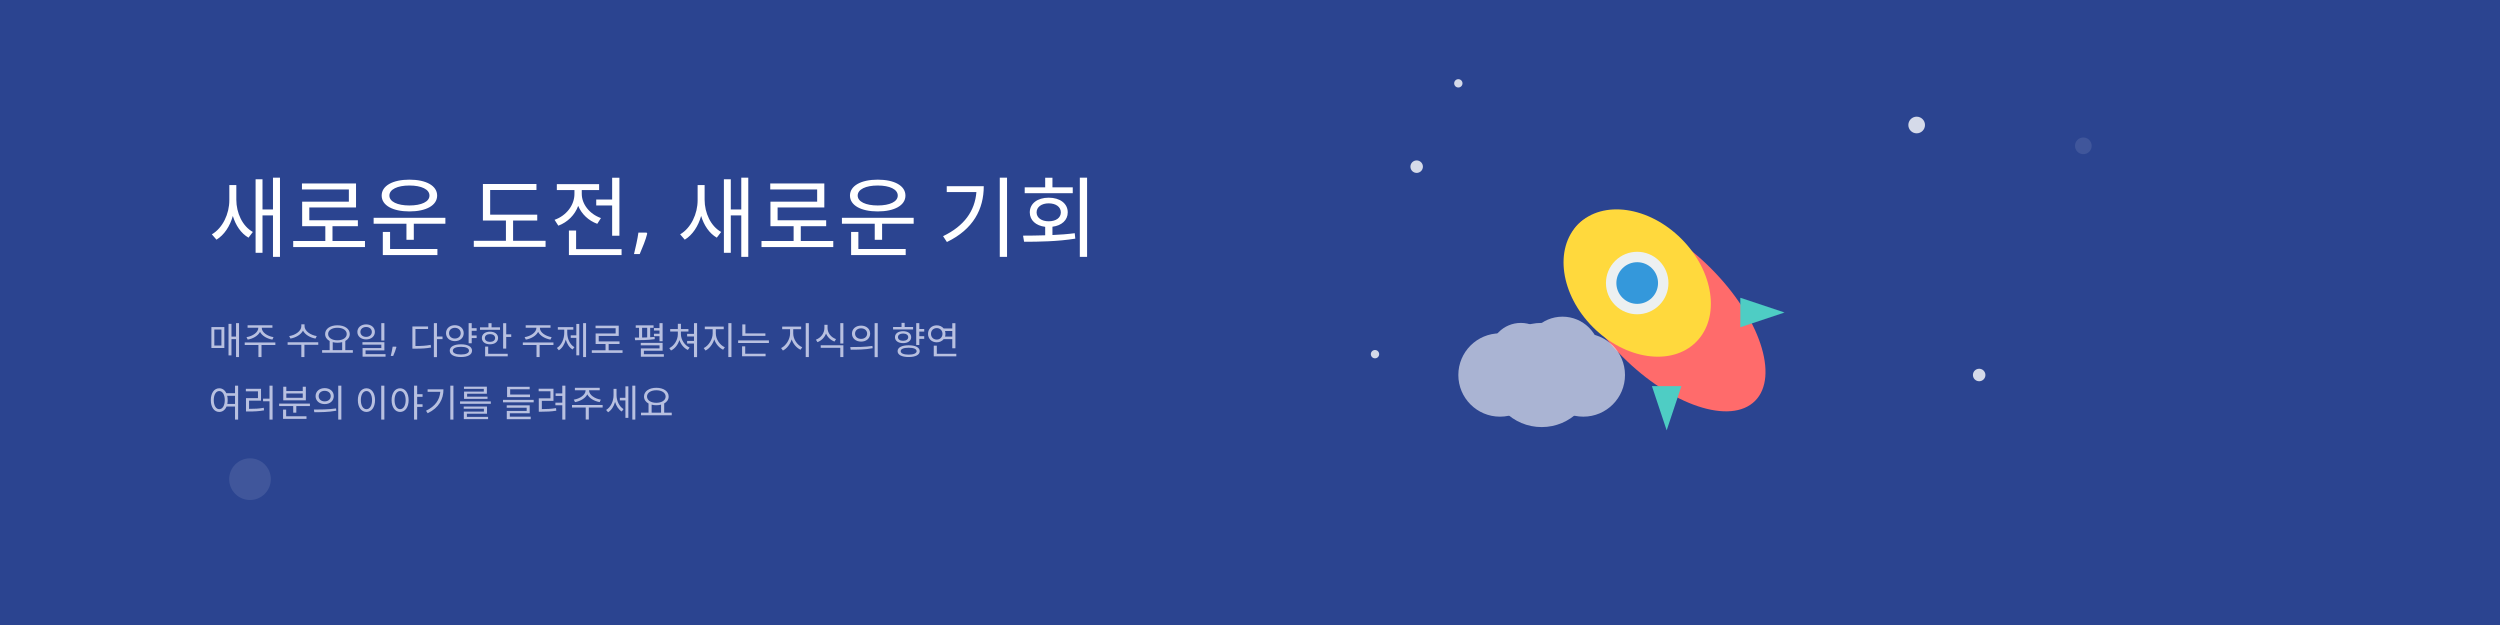
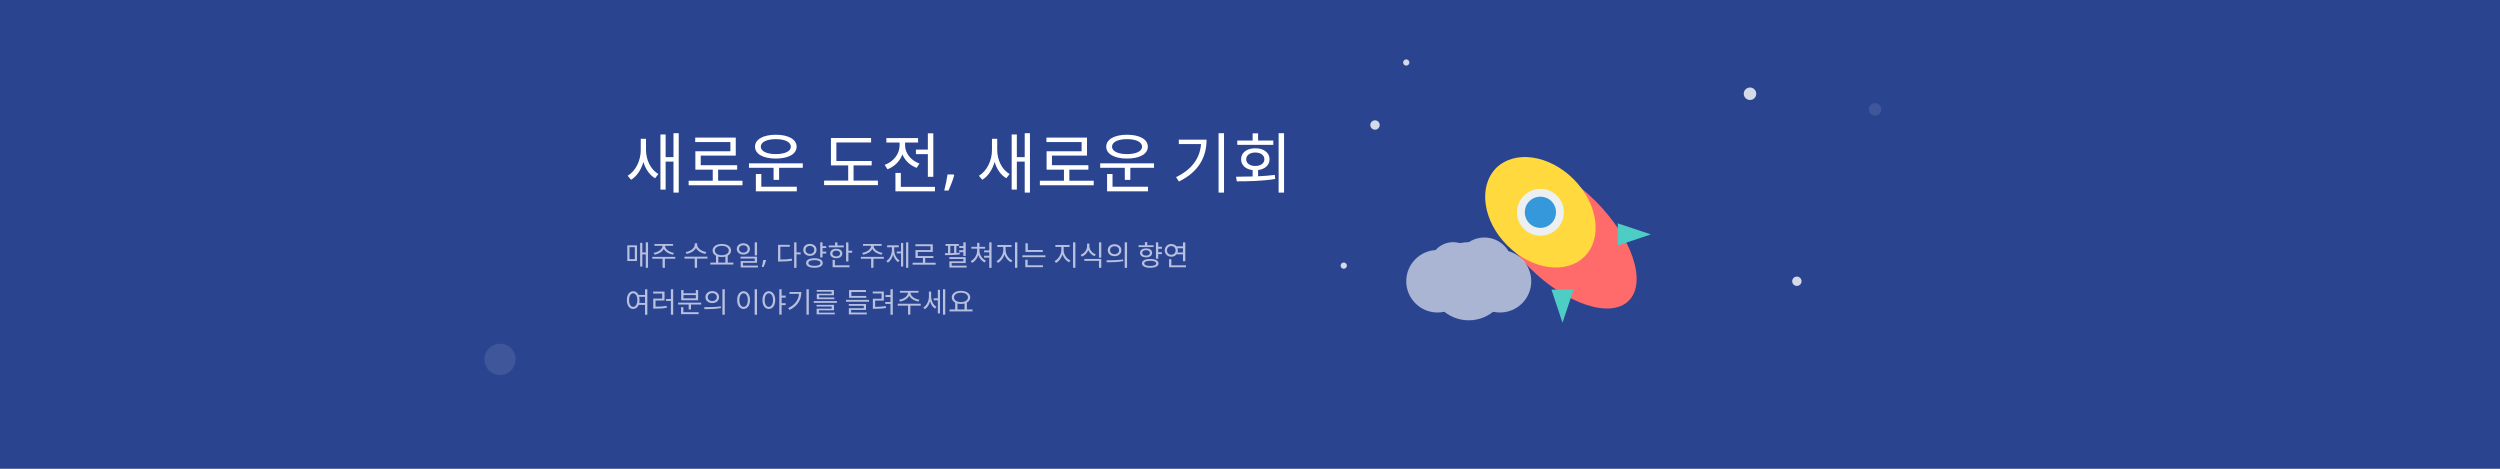
- <svg xmlns="http://www.w3.org/2000/svg" width="1200" height="300" viewBox="0 0 1200 300">
-   <rect width="1200" height="300" fill="#2b4490" />
-   <circle cx="1000" cy="70" r="4" fill="rgba(255,255,255,0.1)" />
-   <circle cx="120" cy="230" r="10" fill="rgba(255,255,255,0.1)" />
-   <text x="100" y="120" font-family="Noto Sans KR, sans-serif" font-size="42" font-weight="300" fill="white">새로운 도전, 새로운 기회</text>
-   <text x="100" y="170" font-family="Noto Sans KR, sans-serif" font-size="18" fill="#B8C0E0">매주 수요일, 다양한 주제로 펼쳐지는 지식의 향연</text>
-   <text x="100" y="200" font-family="Noto Sans KR, sans-serif" font-size="18" fill="#B8C0E0">여러분의 이야기를 들려주세요</text>
-   <g transform="translate(800, 150)">
+ <svg xmlns="http://www.w3.org/2000/svg" width="1600" height="300" viewBox="0 0 1600 300">
+   <rect width="1600" height="300" fill="#2b4490" />
+   <circle cx="1200" cy="70" r="4" fill="rgba(255,255,255,0.1)" />
+   <circle cx="320" cy="230" r="10" fill="rgba(255,255,255,0.1)" />
+   <text x="400" y="120" font-family="Noto Sans KR, sans-serif" font-size="42" font-weight="300" fill="white">새로운 도전, 새로운 기회</text>
+   <text x="400" y="170" font-family="Noto Sans KR, sans-serif" font-size="18" fill="#B8C0E0">매주 수요일, 다양한 주제로 펼쳐지는 지식의 향연</text>
+   <text x="400" y="200" font-family="Noto Sans KR, sans-serif" font-size="18" fill="#B8C0E0">여러분의 이야기를 들려주세요</text>
+   <g transform="translate(1000, 150)">
    <g transform="rotate(-45)">
      <ellipse cx="0" cy="0" rx="30" ry="60" fill="#FF6B6B" />
      <ellipse cx="0" cy="-20" rx="30" ry="40" fill="#FFD93D" />
      <path d="M-30 20 L-40 40 L-20 30 Z" fill="#4ECDC4" />
      <path d="M30 20 L40 40 L20 30 Z" fill="#4ECDC4" />
      <circle cx="0" cy="-20" r="15" fill="#ECF0F1" />
      <circle cx="0" cy="-20" r="10" fill="#3498DB" />
    </g>
    <g opacity="0.8">
      <circle cx="-120" cy="-70" r="3" fill="white" />
      <circle cx="120" cy="-90" r="4" fill="white" />
      <circle cx="150" cy="30" r="3" fill="white" />
      <circle cx="-140" cy="20" r="2" fill="white" />
      <circle cx="-100" cy="-110" r="2" fill="white" />
    </g>
    <g transform="translate(-80, 30)" opacity="0.6">
      <circle cx="0" cy="0" r="20" fill="white" />
      <circle cx="20" cy="0" r="25" fill="white" />
      <circle cx="40" cy="0" r="20" fill="white" />
      <circle cx="10" cy="-10" r="15" fill="white" />
      <circle cx="30" cy="-10" r="18" fill="white" />
    </g>
  </g>
</svg>
